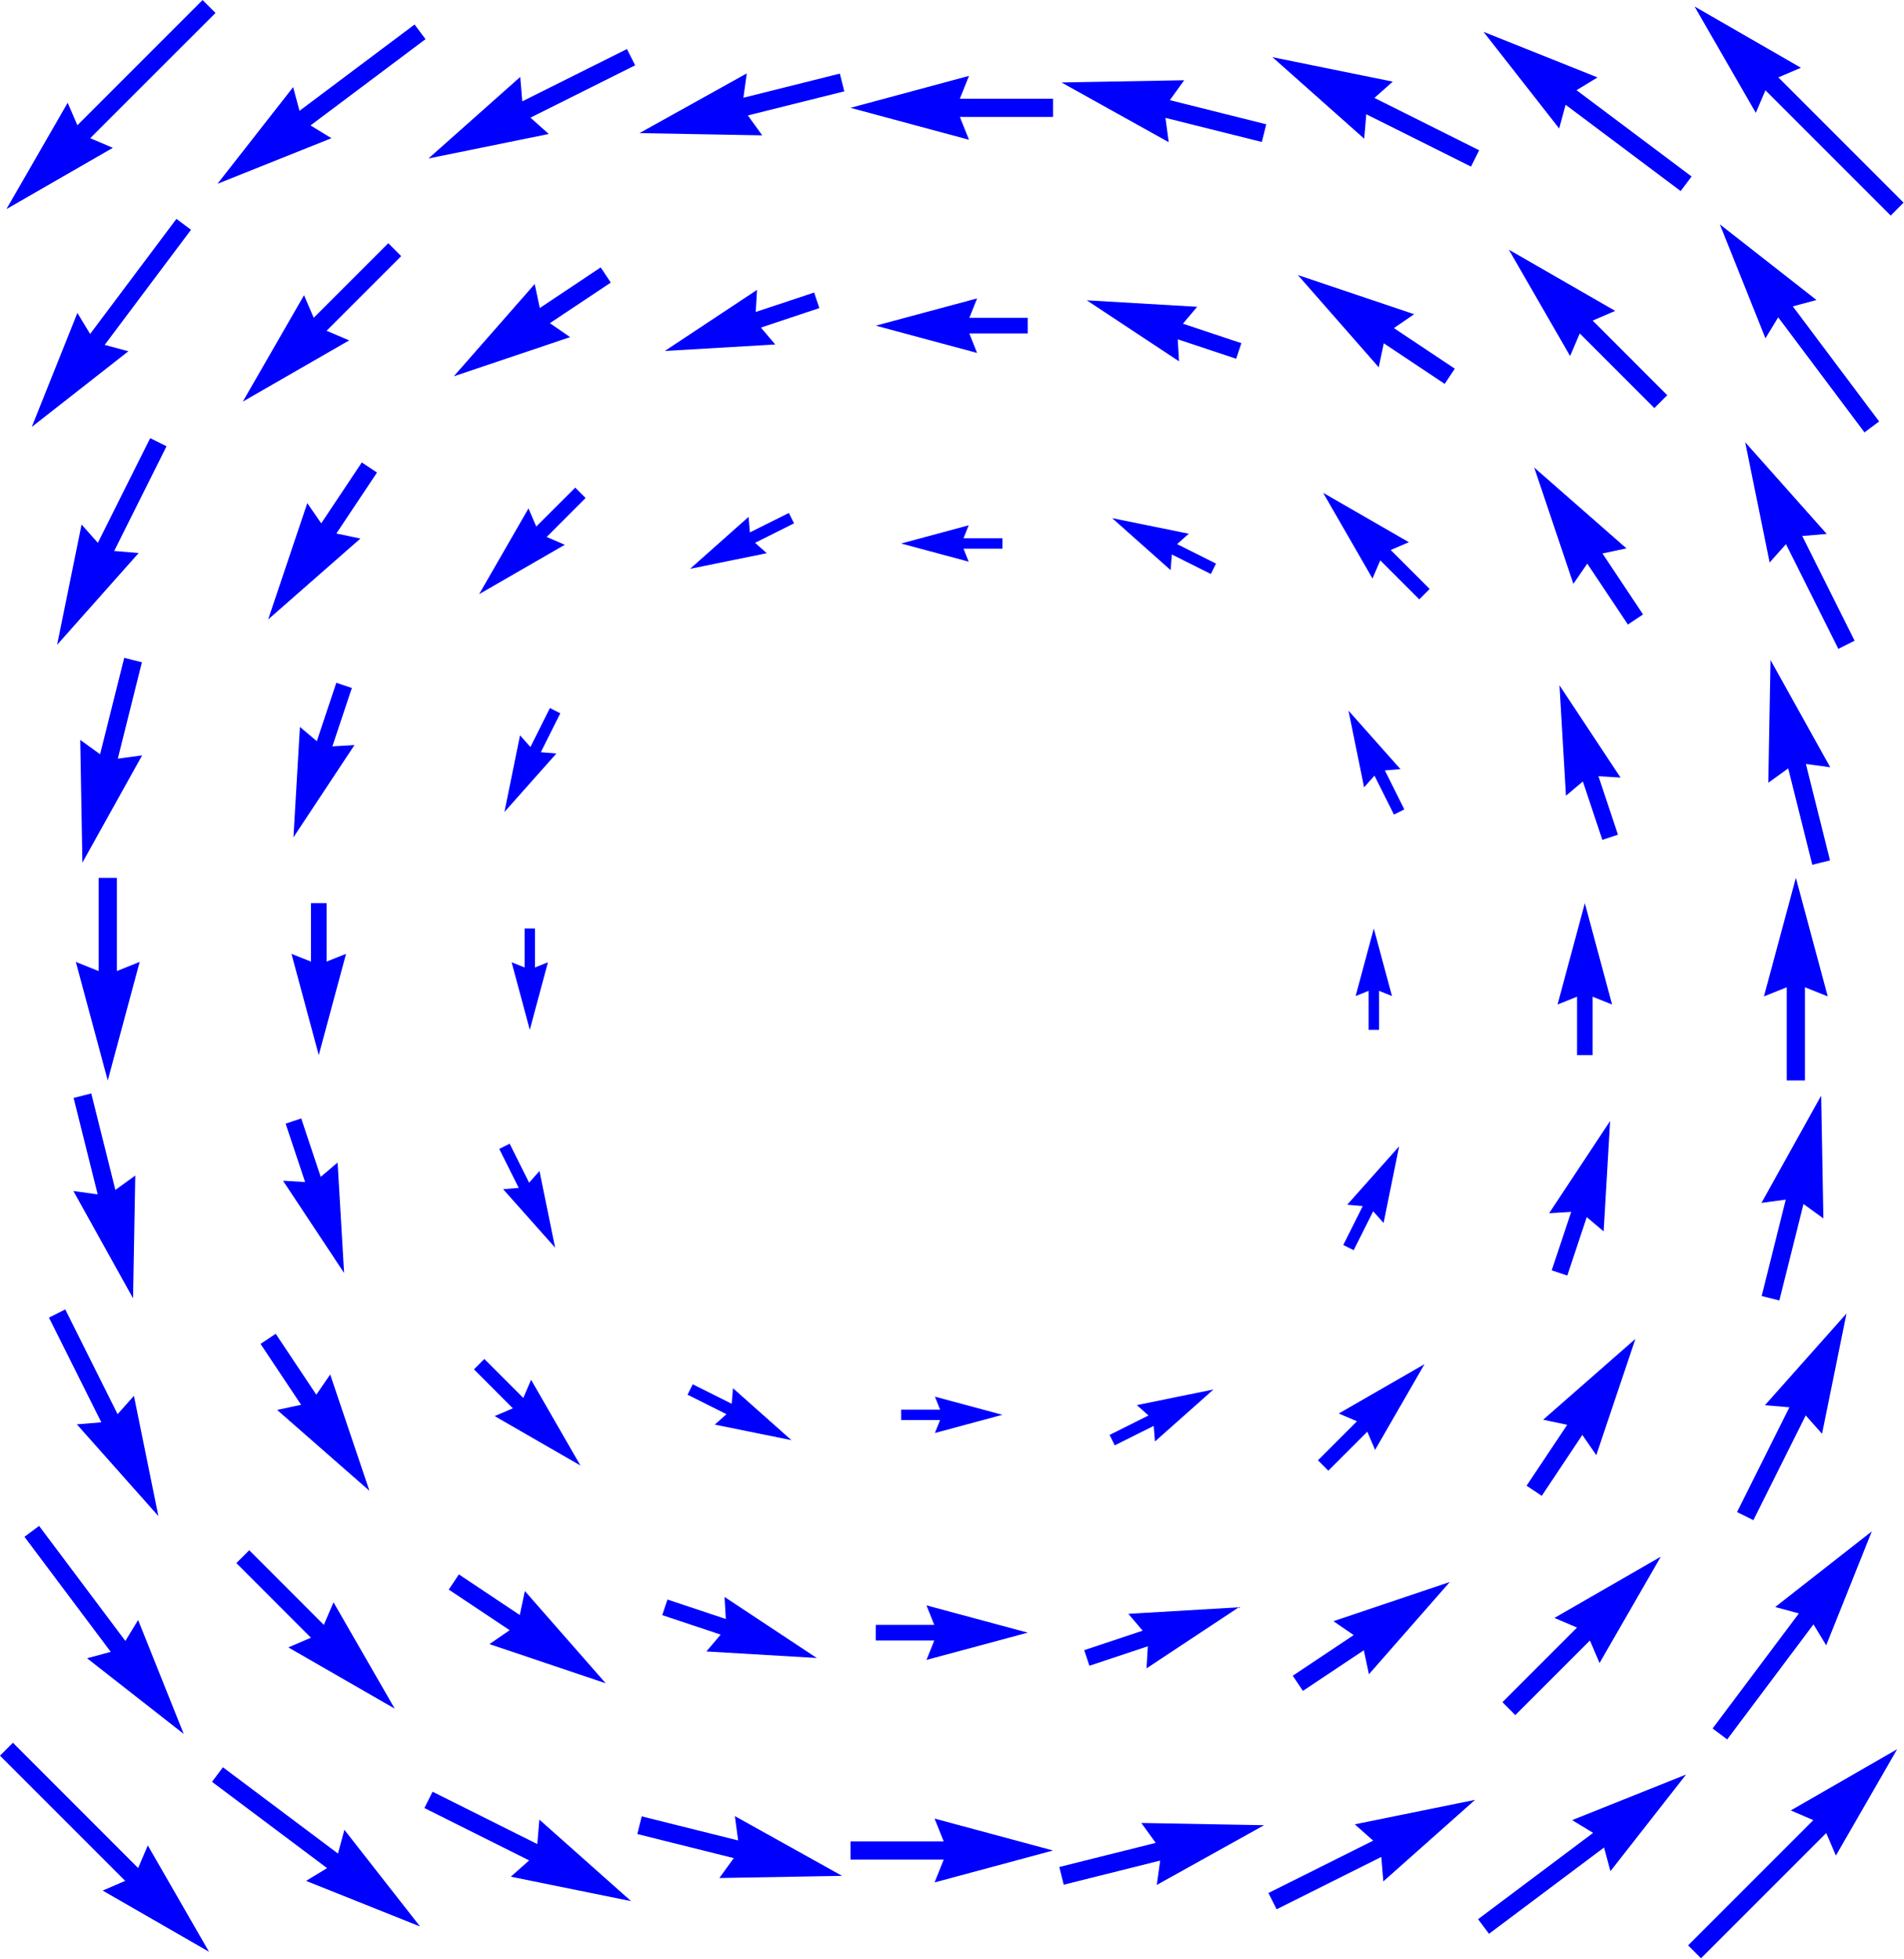
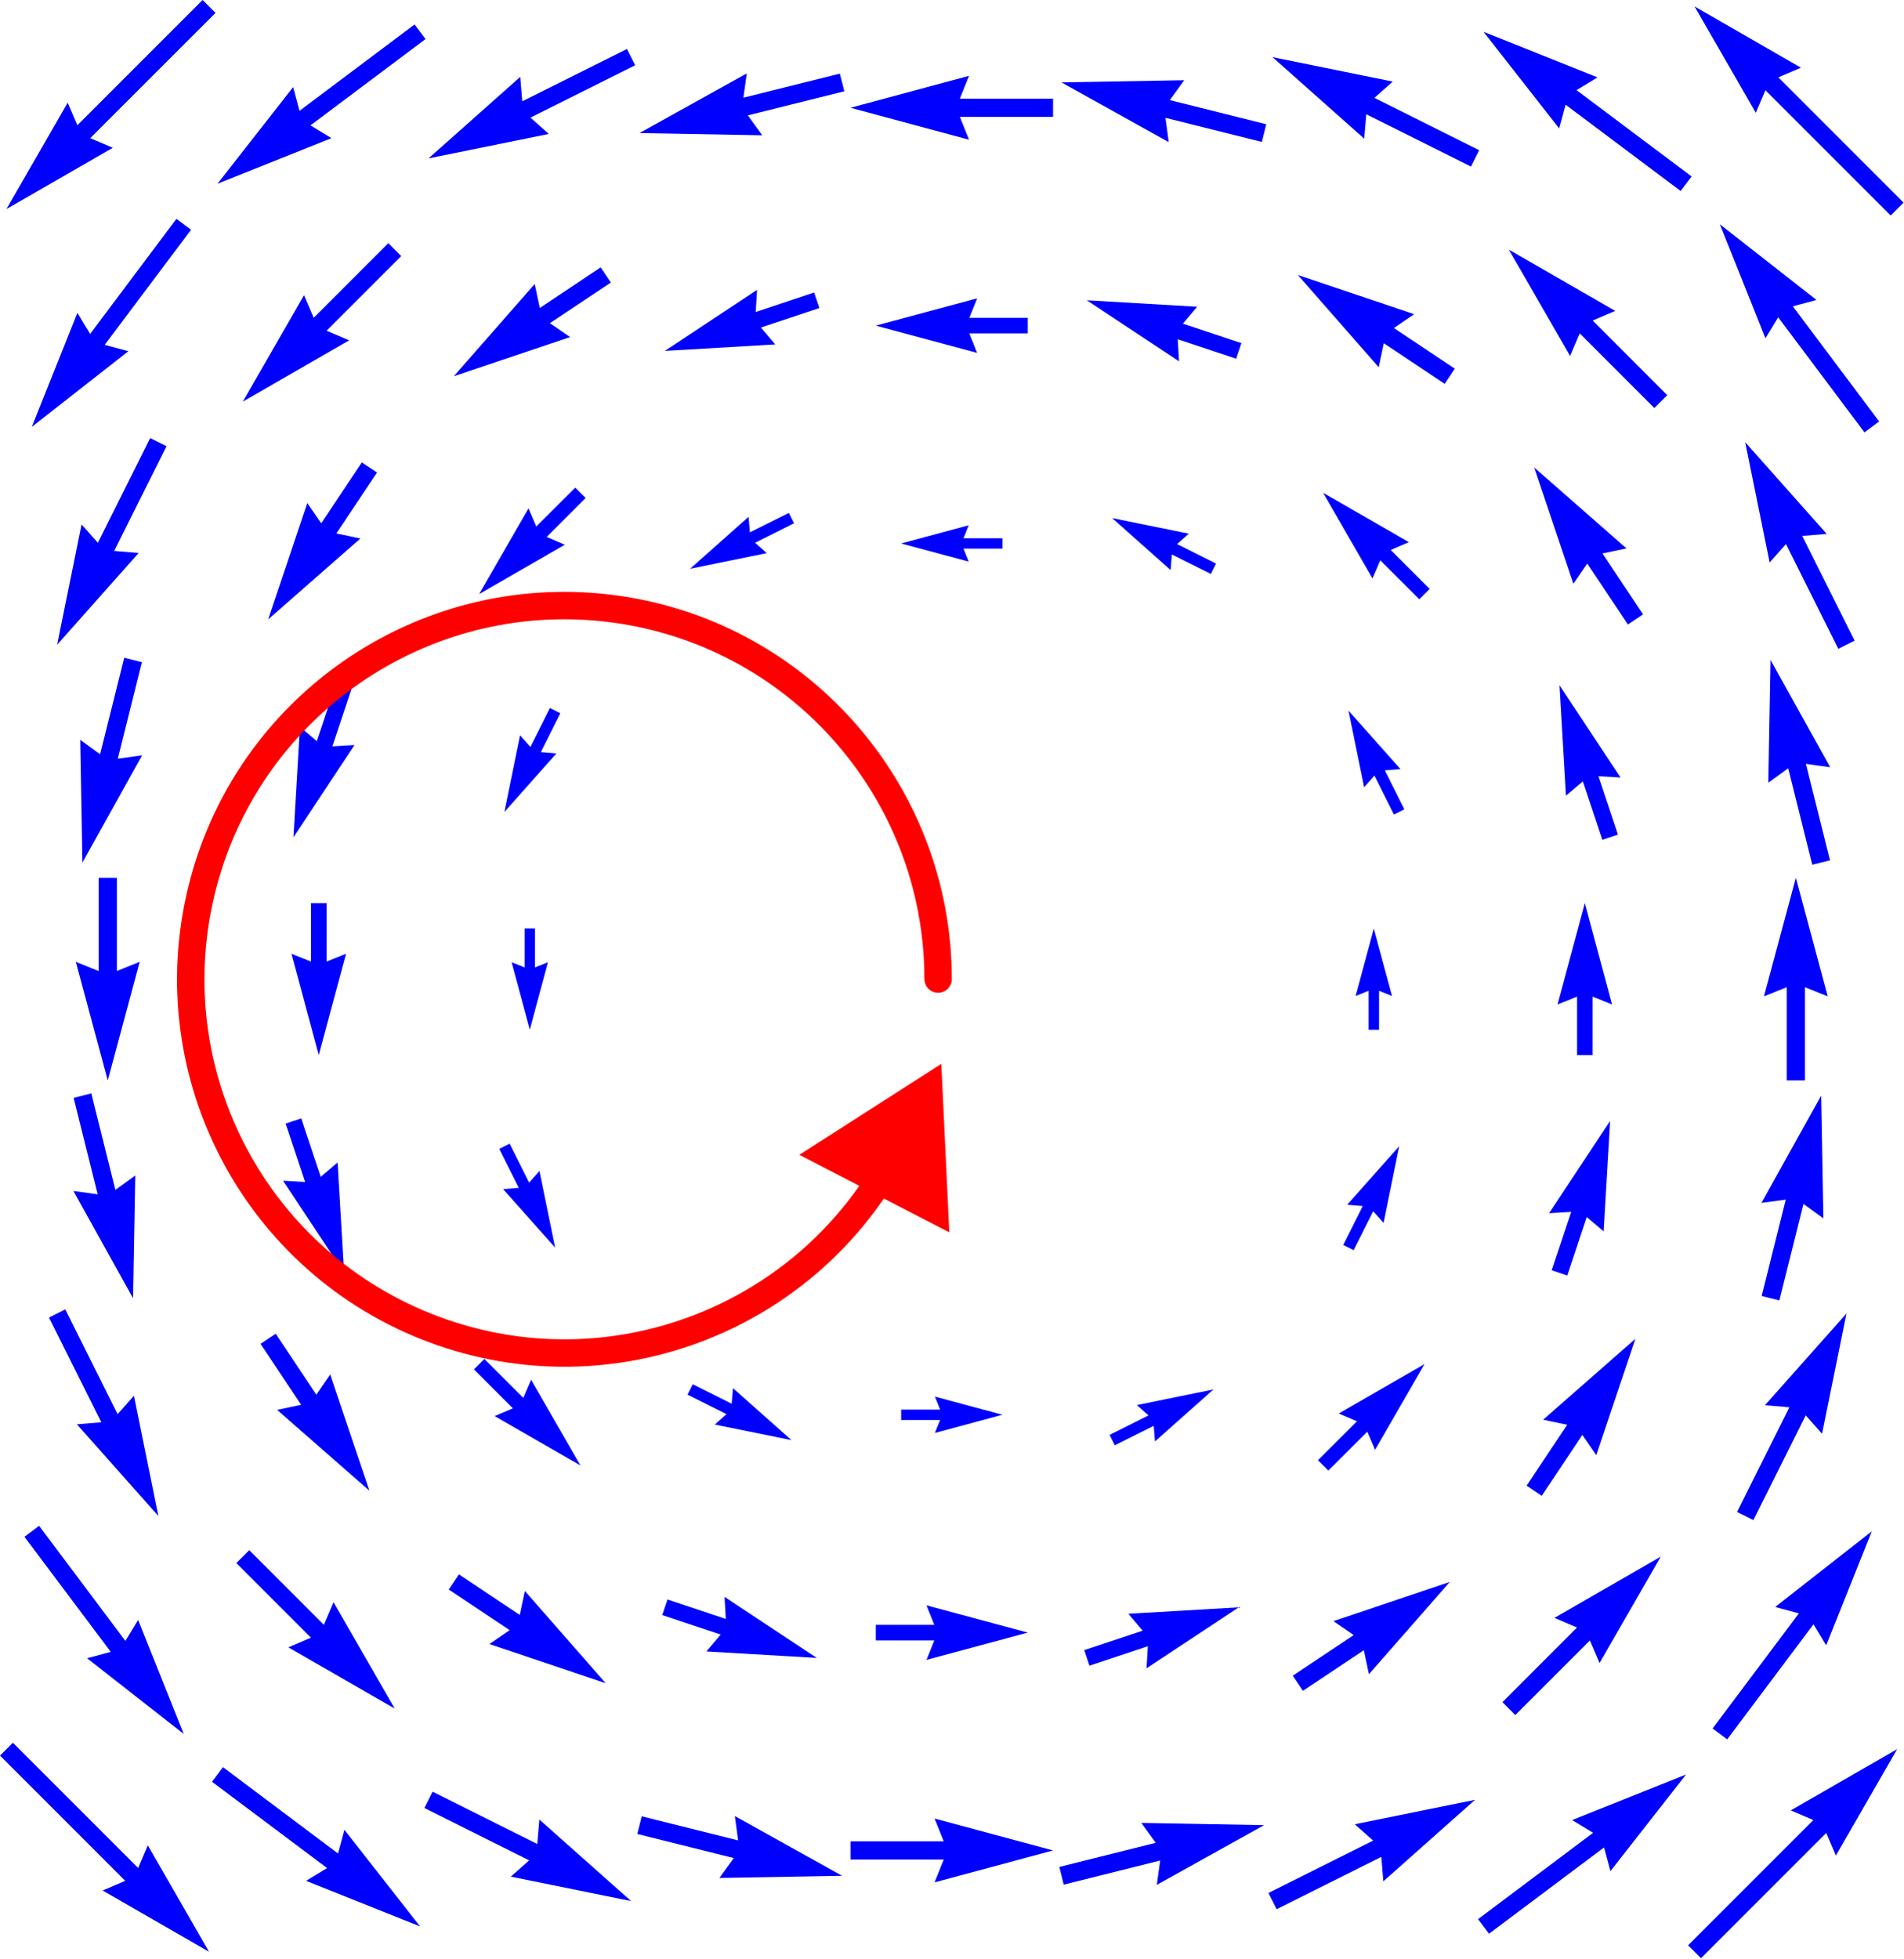
- <svg xmlns="http://www.w3.org/2000/svg" width="138.823" height="142.795" viewBox="0 0 36.73 37.781" xml:space="preserve">
-   <path d="m72.878 812.124 2.416 2.417.187-.436 1.181 2.052-2.052-1.181.435-.187-2.416-2.416.249-.249M76.93 812.597l2.22 1.665.124-.458 1.46 1.865-2.199-.88.405-.246-2.22-1.665.21-.281M80.975 813.069l2.021 1.01.04-.472 1.77 1.573-2.321-.472.354-.314-2.021-1.01.157-.315M85.01 813.544l1.862.465-.064-.47 2.069 1.153-2.368.042.278-.384-1.861-.465.085-.341M89.04 814.027h1.798l-.176-.44 2.286.616-2.286.616.176-.44H89.04v-.352M93.069 814.521l1.86-.465-.277-.384 2.368.043-2.07 1.152.065-.47-1.861.466-.085-.342M97.104 815.023l2.021-1.01-.354-.315 2.32-.472-1.77 1.573-.039-.472-2.02 1.01-.158-.314M101.149 815.528l2.22-1.665-.404-.246 2.198-.88-1.46 1.865-.123-.457-2.22 1.665-.211-.282M105.202 816.033l2.416-2.416-.435-.187 2.052-1.181-1.182 2.052-.186-.435-2.416 2.416-.25-.249M73.383 807.94l1.665 2.22.246-.404.88 2.198-1.865-1.46.457-.123-1.665-2.22.282-.21M77.438 808.41l1.439 1.44.187-.436 1.181 2.052-2.052-1.181.435-.187-1.439-1.44.249-.248M81.483 808.876l1.175.784.098-.463 1.56 1.78-2.243-.756.39-.268-1.175-.784.195-.293M85.507 809.361l1.127.376-.025-.426 1.78 1.178-2.13-.126.275-.325-1.127-.376.1-.3M89.528 809.85h1.128l-.15-.376 1.954.526-1.954.526.15-.375h-1.128v-.301M93.55 810.338l1.127-.376-.275-.325 2.13-.126-1.78 1.178.025-.426-1.127.376-.1-.3M97.574 810.831l1.175-.784-.39-.268 2.244-.756-1.56 1.78-.098-.463-1.176.784-.195-.293M101.619 811.341l1.439-1.439-.435-.186 2.052-1.182-1.182 2.052-.186-.435-1.44 1.44-.248-.25M105.674 811.849l1.665-2.22-.457-.123 1.864-1.46-.88 2.198-.245-.404-1.665 2.22-.282-.211M73.888 803.764l1.01 2.021.315-.354.472 2.32-1.573-1.77.472-.039-1.01-2.02.314-.158M77.949 804.234l.783 1.175.268-.39.757 2.244-1.781-1.56.463-.099-.783-1.175.293-.195M81.974 804.72l.752.752.15-.351.952 1.654-1.654-.953.351-.15-.751-.752.2-.2M85.995 805.208l.752.376.025-.3 1.128 1.002-1.479-.3.226-.201-.752-.376.1-.2M90.017 805.697h.752l-.1-.25 1.302.35-1.303.351.1-.25h-.751v-.2M94.038 806.186l.752-.376-.225-.2 1.478-.301-1.128 1.002-.025-.3-.751.375-.1-.2M98.06 806.674l.752-.752-.351-.15 1.654-.952-.953 1.654-.15-.351-.752.752-.2-.2M102.085 807.165l.784-1.175-.464-.098 1.78-1.56-.755 2.243-.269-.39-.783 1.175-.293-.195M106.146 807.673l1.01-2.021-.472-.04 1.574-1.77-.472 2.321-.315-.354-1.01 2.021-.315-.157M74.39 799.597l.465 1.861.384-.277-.043 2.368-1.151-2.07.469.065-.465-1.861.34-.086M78.441 800.078l.376 1.128.326-.276.125 2.13-1.178-1.779.426.025-.376-1.127.301-.1M82.463 800.567l.375.752.2-.226.302 1.479-1.003-1.128.301-.025-.376-.752.2-.1M98.548 802.521l.376-.751-.3-.026 1.002-1.127-.3 1.478-.201-.225-.376.751-.2-.1M102.57 803.01l.376-1.128-.426.026 1.177-1.78-.125 2.13-.326-.275-.375 1.127-.301-.1M106.621 803.506l.465-1.861-.469.064 1.152-2.07.043 2.369-.384-.278-.466 1.861-.34-.085M74.884 795.437v1.798l.44-.176-.616 2.287-.616-2.287.44.176v-1.798h.352M78.93 795.925v1.128l.376-.15-.527 1.954-.526-1.954.376.15v-1.128h.3M82.951 796.414v.752l.25-.1-.35 1.303-.35-1.303.25.1v-.752h.2M99.037 798.369v-.752l-.25.1.35-1.303.351 1.303-.25-.1v.752h-.2M103.059 798.857v-1.127l-.376.15.526-1.954.526 1.954-.376-.15v1.127h-.3M107.105 799.346v-1.798l-.44.176.616-2.287.615 2.287-.44-.176v1.798h-.351M75.367 791.277l-.465 1.86.469-.063-1.152 2.069-.042-2.368.383.277.466-1.86.341.085M79.418 791.773l-.376 1.127.426-.025-1.177 1.78.125-2.13.326.275.376-1.127.3.1M83.44 792.261l-.376.752.3.025-1.002 1.128.301-1.479.2.226.376-.752.2.1M99.526 794.216l-.376-.752-.2.226-.301-1.479 1.002 1.128-.3.025.375.752-.2.1M103.547 794.704l-.376-1.127-.326.275-.125-2.13 1.178 1.78-.426-.026.376 1.128-.301.1M107.598 795.185l-.465-1.86-.384.277.043-2.368 1.152 2.069-.47-.064.466 1.861-.342.085M75.842 787.11l-1.01 2.02.472.04-1.573 1.77.472-2.32.314.353 1.01-2.02.315.157M79.903 787.617l-.784 1.176.464.097-1.78 1.561.755-2.244.269.39.783-1.175.293.195M83.928 788.108l-.751.752.35.15-1.653.953.952-1.654.15.35.752-.751.2.2M87.95 788.597l-.752.376.226.2-1.479.301 1.128-1.002.025.3.752-.375.1.2M91.971 789.086h-.751l.1.25-1.303-.35 1.303-.351-.1.25h.751v.2M95.993 789.574l-.752-.376-.025.301-1.127-1.002 1.478.3-.225.201.751.376-.1.2M100.014 790.063l-.752-.752-.15.351-.952-1.654 1.654.953-.351.15.752.752-.2.2M104.04 790.549l-.784-1.175-.268.39-.756-2.244 1.78 1.56-.463.098.783 1.176-.292.195M108.1 791.018l-1.01-2.02-.315.354-.472-2.32 1.573 1.769-.472.04 1.01 2.02-.314.158M76.314 782.934l-1.665 2.22.457.123-1.864 1.46.88-2.199.246.405 1.665-2.22.281.21M80.37 783.441l-1.44 1.44.436.186-2.052 1.181 1.181-2.052.187.435 1.439-1.439.249.25M84.414 783.952l-1.175.783.39.269-2.244.756 1.561-1.78.098.463 1.175-.784.195.293M88.438 784.444l-1.127.376.276.326-2.13.125 1.779-1.178-.025.426 1.127-.375.1.3M92.46 784.933h-1.128l.15.376-1.954-.526 1.955-.526-.15.375h1.127v.301M96.481 785.421l-1.127-.375.025.425-1.78-1.177 2.13.125-.275.326 1.128.376-.1.3M100.505 785.906l-1.175-.783-.098.463-1.56-1.78 2.243.756-.39.268 1.175.783-.195.293M104.55 786.373l-1.439-1.44-.186.436-1.182-2.052 2.052 1.181-.435.187 1.439 1.44-.249.248M108.605 786.842l-1.665-2.22-.246.405-.88-2.199 1.865 1.46-.457.123 1.665 2.22-.282.211M76.787 778.75l-2.417 2.416.436.186-2.053 1.182 1.182-2.052.187.435 2.416-2.416.249.249M80.84 779.255l-2.22 1.665.404.246-2.199.88 1.46-1.865.123.457 2.22-1.665.211.282M84.884 779.76l-2.02 1.01.353.315-2.32.472 1.77-1.573.039.472 2.02-1.01.158.314M88.92 780.262l-1.861.465.277.384-2.368-.043 2.07-1.152-.065.47 1.861-.466.086.342M92.948 780.756H91.15l.176.44-2.286-.616 2.286-.616-.176.44h1.798v.352M96.977 781.239l-1.86-.465.063.469-2.069-1.152 2.368-.043-.277.384 1.86.466-.085.34M101.013 781.714l-2.021-1.01-.04.472-1.77-1.573 2.321.472-.354.314 2.021 1.01-.157.315M105.058 782.186l-2.22-1.665-.124.458-1.46-1.865 2.2.88-.405.246 2.22 1.665-.211.281M109.11 782.658l-2.416-2.416-.186.435-1.182-2.052 2.052 1.182-.435.186 2.416 2.416-.248.25" clip-path="url(#pbed49c8f34)" style="fill:#00f;stroke-width:.331;stroke-linejoin:round;stroke-miterlimit:100000" transform="translate(-72.629 -778.5)" />
+ <svg xmlns="http://www.w3.org/2000/svg" xml:space="preserve" viewBox="0 0 36.73 37.781" height="142.795" width="138.823">
+   <path d="m6.203 828.529 2.416 2.416.187-.436 1.181 2.053-2.052-1.182.435-.187-2.416-2.416.249-.248M10.256 829l2.22 1.666.123-.457 1.46 1.864-2.199-.88.405-.246-2.22-1.665.21-.281M14.3 829.473l2.021 1.01.04-.472 1.77 1.573-2.321-.472.354-.314-2.021-1.01.157-.315M18.336 829.948l1.86.465-.063-.47 2.069 1.153-2.368.042.278-.384-1.861-.465.085-.341M22.365 830.431h1.798l-.176-.44 2.286.616-2.286.616.176-.44h-1.798v-.352M26.394 830.925l1.86-.465-.277-.384 2.368.043-2.07 1.152.065-.47-1.861.466-.085-.342M30.43 831.427l2.02-1.01-.354-.315 2.32-.472-1.77 1.573-.039-.472-2.02 1.01-.158-.314M34.474 831.932l2.22-1.665-.404-.246 2.198-.88-1.46 1.865-.123-.457-2.22 1.665-.211-.282M38.527 832.437l2.416-2.416-.435-.187 2.052-1.181-1.182 2.052-.186-.435-2.416 2.416-.25-.249M6.708 824.344l1.665 2.22.246-.404.88 2.199-1.865-1.46.457-.123-1.665-2.22.282-.212M10.763 824.814l1.439 1.44.187-.436 1.181 2.052-2.052-1.181.435-.187-1.439-1.439.249-.249M14.808 825.28l1.175.784.098-.463 1.56 1.78-2.243-.756.39-.268-1.175-.784.195-.292M18.832 825.765l1.127.376-.025-.426 1.78 1.178-2.13-.125.275-.326-1.127-.376.1-.3M22.853 826.254h1.128l-.15-.376 1.954.526-1.954.527.15-.376h-1.128v-.3M26.875 826.742l1.127-.375-.275-.326 2.13-.125-1.78 1.177.025-.426-1.127.376-.1-.3M30.9 827.235l1.174-.783-.39-.269 2.244-.756-1.56 1.78-.098-.463-1.176.784-.195-.293M34.944 827.746l1.439-1.44-.435-.186L38 824.938l-1.182 2.053-.186-.436-1.44 1.44-.248-.25M39 828.253l1.664-2.22-.457-.123 1.864-1.46-.88 2.199-.245-.405-1.665 2.22-.282-.21M7.213 820.168l1.01 2.021.315-.354.472 2.32-1.573-1.77.472-.039-1.01-2.02.314-.158M11.274 820.638l.783 1.176.268-.39.757 2.243-1.781-1.56.463-.098-.783-1.176.293-.195M15.299 821.124l.752.752.15-.351.952 1.654-1.654-.952.351-.15-.751-.752.2-.2M19.32 821.612l.752.376.025-.3 1.128 1.002-1.479-.3.226-.201-.752-.376.1-.2M23.342 822.101h.752l-.1-.25 1.302.35-1.303.351.1-.25h-.751v-.2M27.363 822.59l.752-.376-.225-.2 1.478-.301-1.128 1.002-.025-.3-.751.375-.1-.2M31.385 823.078l.752-.751-.351-.15 1.654-.953-.953 1.654-.15-.35-.752.75-.2-.2M35.41 823.57l.784-1.176-.464-.097 1.78-1.562-.755 2.245-.269-.39-.783 1.175-.293-.196M39.471 824.077l1.01-2.02-.472-.04 1.574-1.77-.472 2.32-.315-.354-1.01 2.021-.315-.157M7.715 816.001l.465 1.861.384-.277-.043 2.368-1.151-2.07.469.065-.465-1.861.34-.086M11.766 816.483l.376 1.127.326-.276.125 2.13-1.178-1.779.426.025-.376-1.127.301-.1M15.788 816.971l.375.752.2-.226.302 1.479-1.003-1.128.301-.025-.376-.752.2-.1M31.873 818.925l.376-.751-.3-.025 1.002-1.128-.3 1.478-.201-.225-.376.752-.2-.1M35.895 819.414l.376-1.127-.426.025 1.177-1.78-.125 2.13-.326-.275-.375 1.127-.301-.1M39.946 819.91l.465-1.86-.469.063 1.152-2.069.043 2.368-.384-.278-.466 1.861-.34-.085M8.209 811.841v1.798l.44-.176-.616 2.287-.616-2.287.44.176v-1.798h.352M12.255 812.33v1.127l.376-.15-.527 1.954-.526-1.954.376.15v-1.127h.3M16.276 812.818v.752l.25-.1-.35 1.303-.35-1.303.25.1v-.752h.2M32.362 814.773v-.752l-.25.1.35-1.302.351 1.302-.25-.1v.752h-.2M36.384 815.261v-1.127l-.376.15.526-1.954.526 1.954-.376-.15v1.127h-.3M40.43 815.75v-1.798l-.44.176.616-2.287.615 2.287-.44-.176v1.798h-.351M8.692 807.68l-.465 1.862.469-.064-1.152 2.069-.042-2.368.383.278.466-1.862.341.086M12.743 808.177l-.376 1.128.426-.025-1.177 1.779.125-2.13.326.275.376-1.127.3.1M16.765 808.665l-.376.752.3.025-1.002 1.128.301-1.479.2.226.376-.752.2.1M32.85 810.62l-.375-.752-.2.226-.301-1.478 1.002 1.127-.3.025.375.752-.2.1M36.872 811.108l-.376-1.127-.326.275-.125-2.13 1.178 1.78-.426-.025.376 1.127-.301.1M40.923 811.59l-.465-1.862-.384.278.043-2.368 1.152 2.07-.47-.065.466 1.861-.342.085M9.167 803.514l-1.01 2.02.472.04-1.573 1.77.472-2.32.314.353 1.01-2.02.315.157M13.228 804.021l-.784 1.176.464.097-1.78 1.561.755-2.244.269.39.783-1.175.293.195M17.253 804.513l-.751.751.35.15-1.653.953.952-1.654.15.35.752-.75.2.2M21.275 805.001l-.752.376.226.2-1.479.301 1.128-1.002.025.3.752-.375.1.2M25.296 805.49h-.751l.1.25-1.303-.35 1.303-.35-.1.25h.751v.2M29.318 805.978l-.752-.375-.025.3-1.127-1.002 1.478.3-.225.201.751.376-.1.2M33.34 806.467l-.753-.752-.15.351-.952-1.653 1.654.952-.351.15.752.752-.2.2M37.365 806.953l-.784-1.175-.268.39-.756-2.244 1.78 1.561-.463.098.783 1.175-.292.195M41.425 807.423l-1.01-2.021-.315.354-.472-2.32 1.573 1.77-.472.039 1.01 2.02-.314.158M9.64 799.338l-1.666 2.22.457.123-1.864 1.46.88-2.199.246.405 1.665-2.22.281.21M13.695 799.845l-1.44 1.44.436.186-2.052 1.182 1.181-2.053.187.436 1.439-1.44.249.25M17.74 800.356l-1.176.784.39.268-2.244.756 1.561-1.78.098.463 1.175-.784.195.293M21.763 800.848l-1.127.376.276.326-2.13.125 1.779-1.177-.025.426 1.127-.376.1.3M25.785 801.337h-1.128l.15.376-1.954-.526 1.955-.526-.15.376h1.127v.3M29.806 801.826l-1.127-.376.025.426-1.78-1.178 2.13.125-.275.326 1.128.376-.1.3M33.83 802.31l-1.175-.783-.098.463-1.56-1.78 2.243.756-.39.268 1.175.784-.195.292M37.875 802.777l-1.439-1.44-.186.436-1.182-2.052 2.052 1.182-.435.186 1.439 1.44-.249.248M41.93 803.247l-1.665-2.22-.246.404-.88-2.199 1.865 1.46-.457.123 1.665 2.22-.282.212M10.112 795.154l-2.417 2.416.436.186-2.053 1.182 1.182-2.052.187.435 2.416-2.416.249.249M14.164 795.659l-2.22 1.665.405.246-2.199.88 1.46-1.865.123.458 2.22-1.666.211.282M18.209 796.164l-2.02 1.01.353.315-2.32.472 1.77-1.573.039.472 2.02-1.01.158.314M22.245 796.666l-1.861.465.277.384-2.368-.043 2.07-1.151-.065.469 1.861-.465.086.34M26.273 797.16h-1.798l.176.44-2.286-.616 2.286-.616-.176.44h1.798v.352M30.302 797.643l-1.86-.465.063.469-2.069-1.152 2.368-.043-.277.384 1.86.466-.085.341M34.338 798.119l-2.021-1.01-.04.471-1.77-1.573 2.321.472-.354.314 2.021 1.01-.157.316M38.383 798.59l-2.22-1.665-.124.458-1.46-1.865 2.2.88-.405.246 2.22 1.665-.211.281M42.435 799.062l-2.416-2.416-.186.435-1.182-2.052 2.052 1.182-.435.186 2.416 2.417-.248.248" clip-path="url(#pbed49c8f34)" style="fill:#00f;stroke-width:.331;stroke-linejoin:round;stroke-miterlimit:100000" transform="translate(-5.954 -794.905)" />
+   <path style="vector-effect:none;fill:none;stroke:red;stroke-width:.529;stroke-linecap:round;stroke-linejoin:round;stop-color:#000" d="M24.055 813.795a7.21 7.21 0 1 0-.8 3.305" transform="translate(-5.954 -794.905)" />
+   <path style="color:#000;fill:red;fill-rule:evenodd;stroke-width:.265pt;-inkscape-stroke:none" d="m23.955 815.743.125 2.64-2.35-1.213z" transform="translate(-5.954 -794.905)" />
+   <path style="color:#000;fill:red;fill-rule:evenodd;-inkscape-stroke:none" d="m24.117 815.43-.258.166-2.482 1.59 2.894 1.496zm-.324.627.098 2.029-1.809-.932z" transform="translate(-5.954 -794.905)" />
</svg>
